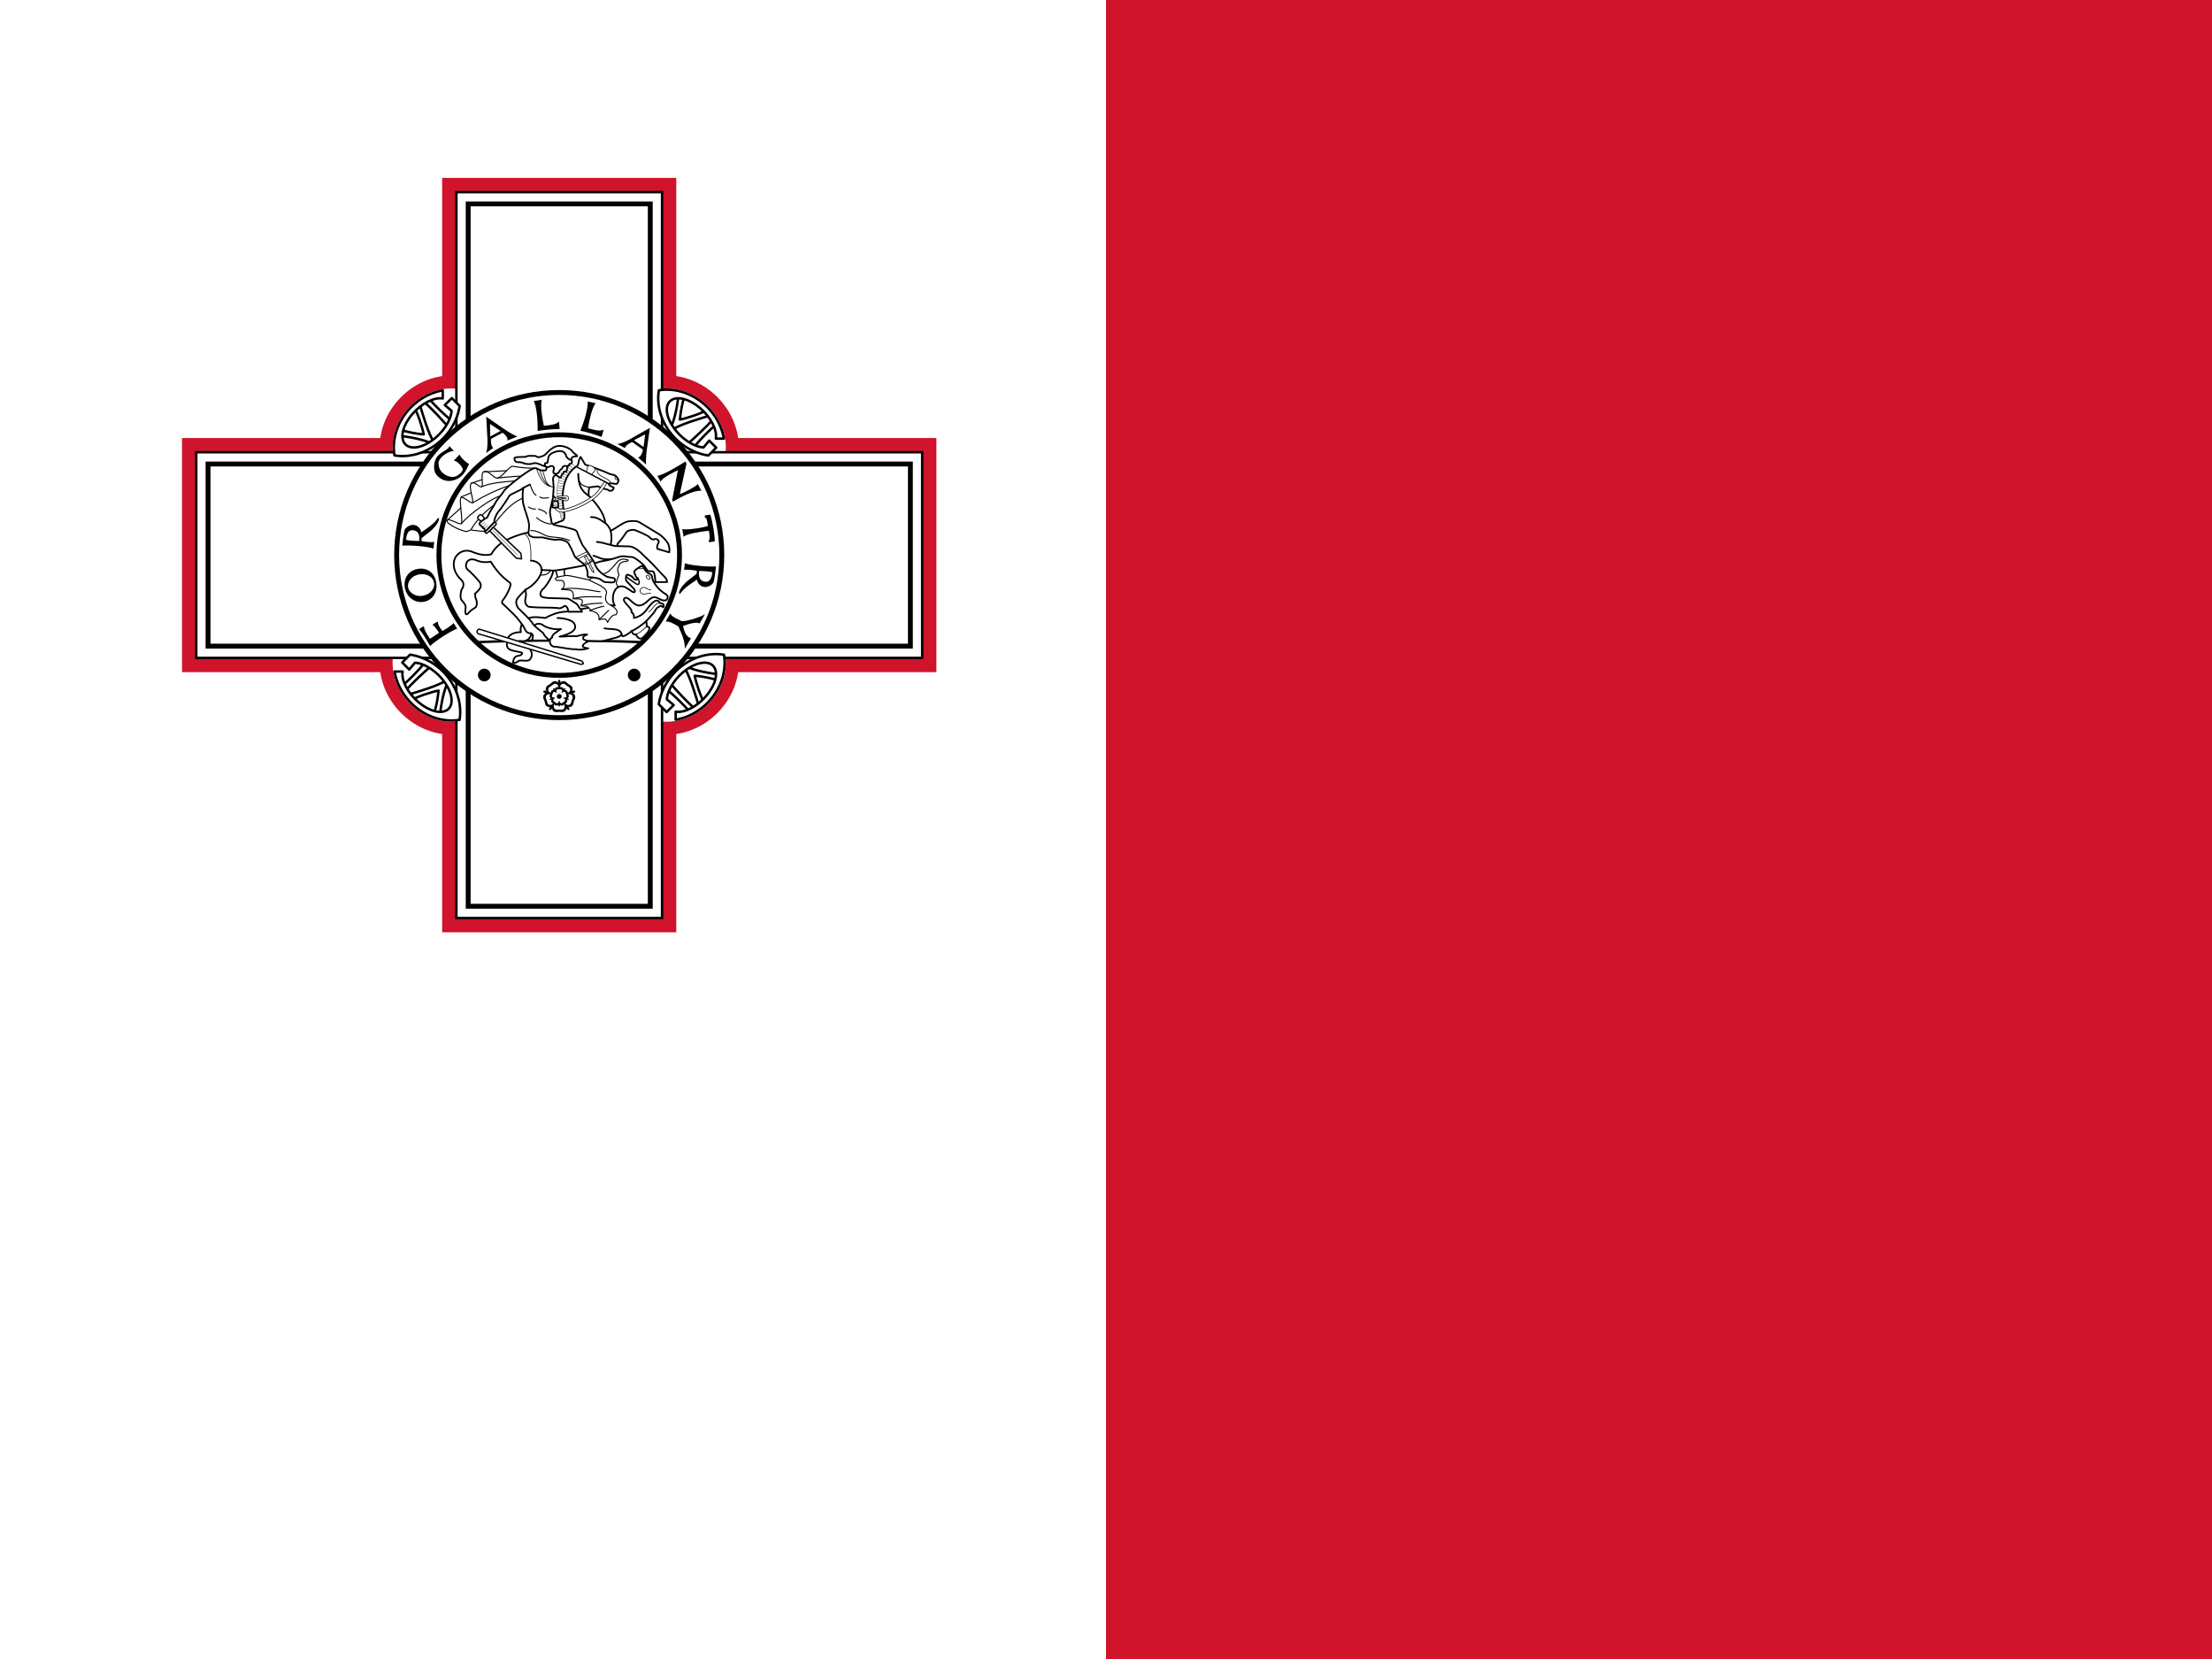
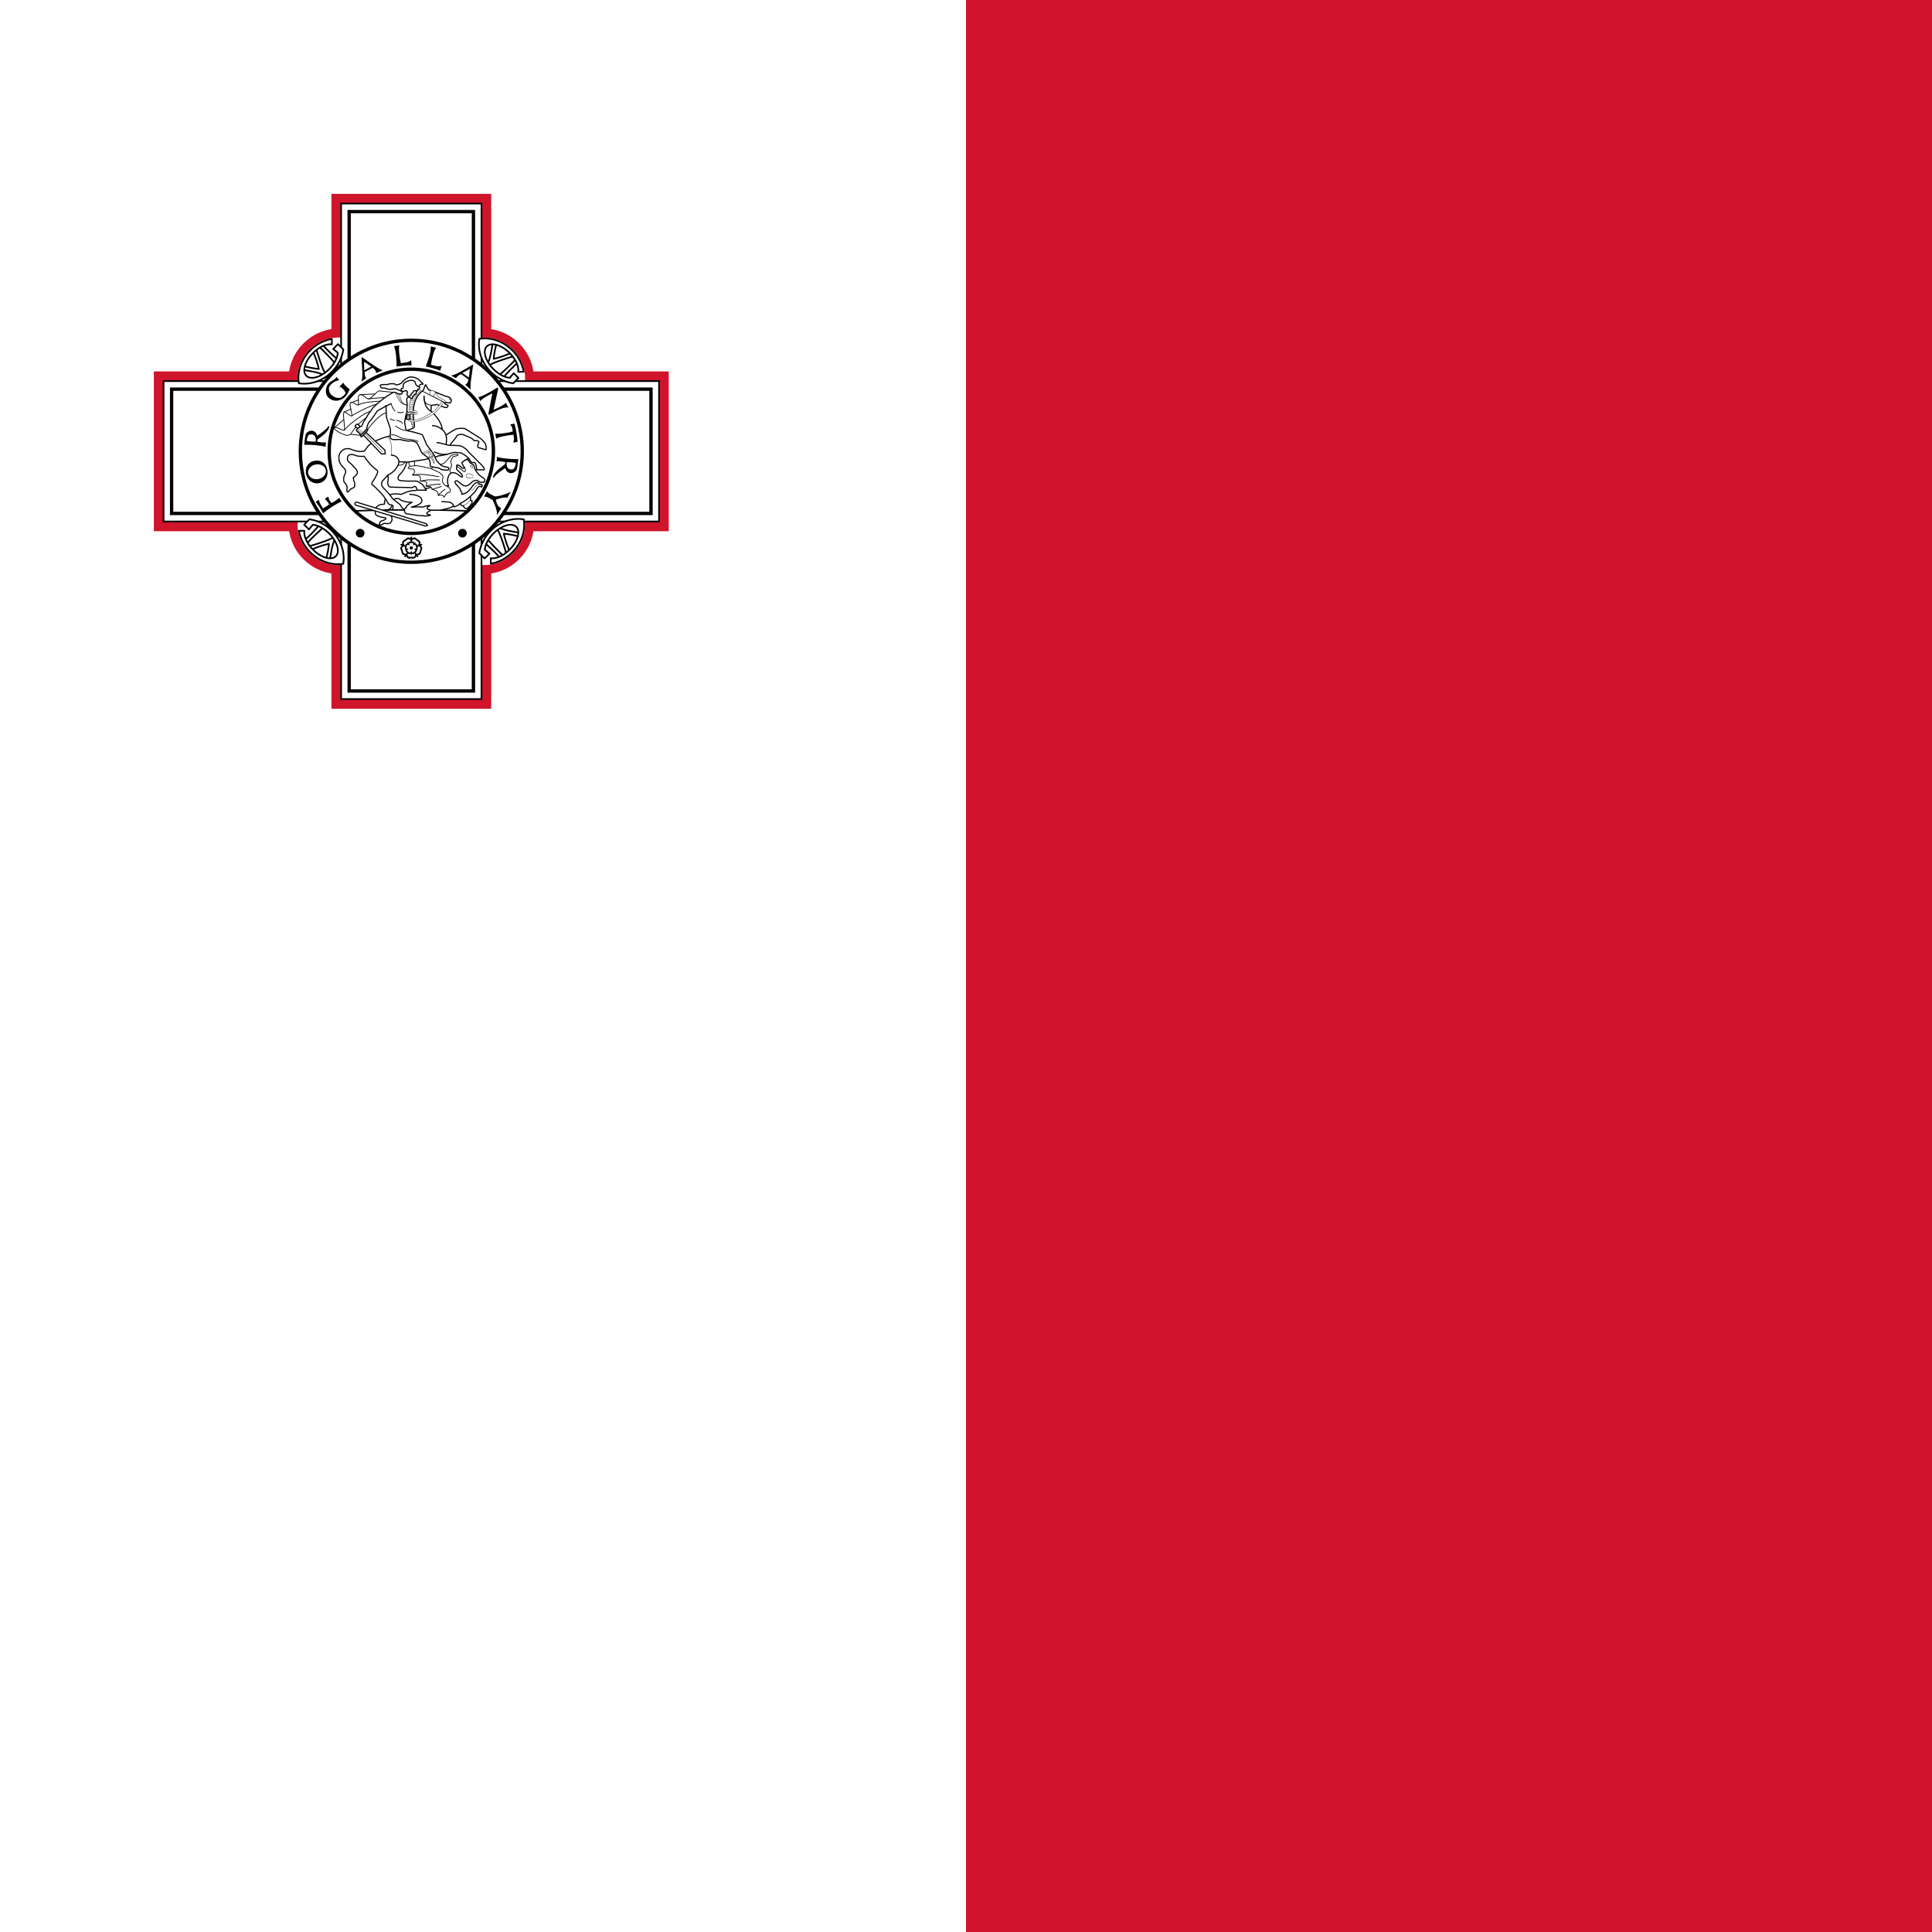
- <svg xmlns="http://www.w3.org/2000/svg" xmlns:xlink="http://www.w3.org/1999/xlink" id="flag-icons-mt" viewBox="0 0 640 480">
-   <path fill="#fff" stroke-width=".008" d="M0 0h640v480H0Z" />
-   <path fill="#cf142b" stroke-width=".008" d="M320 0h320v480H320Z" />
-   <g fill="#fff" stroke="#000" stroke-width="96" transform="translate(161.8 160.6)scale(.0147)">
+ <svg xmlns="http://www.w3.org/2000/svg" xmlns:xlink="http://www.w3.org/1999/xlink" id="flag-icons-mt" viewBox="0 0 512 512">
+   <path fill="#fff" stroke-width=".008" d="M0 0h512v512H0Z" />
+   <path fill="#cf142b" stroke-width=".008" d="M256 0h256v512H256Z" />
+   <g fill="#fff" stroke="#000" stroke-width="96" transform="translate(109 119.6)scale(.00919)">
    <path fill="none" stroke="#cf142b" stroke-width="512" d="M-2048-7168h4096v3890.8A1094 964 45 0 1 3277.2-2048H7168v4096H3277.2A964 1094 45 0 1 2048 3277.2V7168h-4096V3277.2A1094 964 45 0 1-3277.2 2048H-7168v-4096h3890.8A964 1094 45 0 1-2048-3277.2Z" />
    <path stroke="none" d="M2024-3275.2A1094 964 45 0 1 3275.2-2024v4048A964 1094 45 0 1 2024 3275.2h-4048A1094 964 45 0 1-3275.2 2024v-4048A964 1094 45 0 1-2024-3275.2Z" />
    <path stroke-width="48" d="M-2024-7144h4048V7144h-4048zm-5120 5120H7144v4048H-7144Z" />
    <path d="M-1792-6912h3584V6912h-3584zm-5120 5120H6912v3584H-6912Z" />
    <circle r="3200" />
    <circle r="2368" />
    <g id="mt-a" stroke-linejoin="round" stroke-width="48">
      <path d="M3084-2565c-111 85-322 302-450 461l-119-74c163-141 389-350 514-499zm-101-185c-201 59-585 172-749 276l-36-52c69-99 147-506 144-622l125 28c-41 100-81 314-92 453 129-23 435-123 522-186z" />
      <path d="M3240.8-2291.9h-158.6a600 330 45 1 0-242.3 173.3l112.1-133.7 138.1 138.1-154.5 154.4a1070 940 45 0 1-974.1-1283 1070 940 45 0 1 1279.3 950.9z" />
    </g>
    <use xlink:href="#mt-a" transform="rotate(90)" />
    <use xlink:href="#mt-a" transform="scale(-1)" />
    <use xlink:href="#mt-a" transform="rotate(-90)" />
  </g>
-   <g transform="translate(161.8 160.6)scale(.0147)">
+   <g transform="translate(109 119.6)scale(.00919)">
    <path d="M-2541 1790c-72-126-167-287-219-329 32-22 75-54 97-60-1 80 120 246 120 246l178-117c-50-77-94-136-130-159 44-32 91-59 104-62 1 39 24 104 92 184 0 0 166-88 220-156l70 114c-78 15-428 233-532 339m-247-1517c-187 34-282 193-250 372 32 181 194 305 372 275 178-31 279-195 245-385s-180-296-367-262m27 108c150-27 276 46 297 162s-72 231-223 258-271-69-288-166c-18-99 63-227 214-254m366-1100c-62 98-199 188-320 271-17-86-81-141-155-146-79-4-160 59-174 101-20 58-45 307-45 307 156-12 497 15 614 58l14-132c-77 20-251-16-251-16l4-58 180-142c23-18 158-144 162-234 1-28-23-21-29-9m-361 441c-71 2-219-6-260-24 16-143 60-194 136-187 70 7 144 47 124 211m682-1772c-136 11-306 139-302 249 1 58 21 138 98 196 76 58 155 75 218 63 61-11 162-96 161-143 0-46-108-174-176-174l113-121c29 70 145 172 188 185-49 117-110 239-238 298-128 60-261 57-382-57-114-108-70-316 2-397 79-89 226-127 229-196zm638-673 24 454s9 161-28 261l141-99c-55-44-44-179-44-179l228-122s108 69 97 153l194-79c-113-43-253-142-253-142zm73 141 208 138-203 109zm1018-474c-26 111 2 330 43 512 141-13 249-27 297-87l13 150c-139 0-292 16-432 38 2-205-19-474-77-590zm1059 67c-65 94-119 308-147 492 136 40 242 66 309 27l-43 145c-129-50-278-92-416-123 76-189 155-448 144-576zm1071 485-396 225s-140 81-246 93l151 80c15-68 141-119 141-119l212 149s-14 129-94 156l157 138c-11-120 14-291 14-291zm-94 128-31 249-189-133zm304 932-62-117c102-8 409-188 550-280l22 40-132 603c118-47 305-145 356-199l70 133c-131-19-374 101-558 213l-18-32 113-587s-305 138-341 226m930 872c-12-89-14-150-57-170l-5-37 109-18c45 117 96 443 89 527l-112 18-5-31c37-42 0-196 0-196-166 17-455 64-496 121l-26-154c59 20 350-11 503-60M2388 752c62-98 201-187 322-269 17 86 80 142 155 146 79 5 160-56 174-99 21-58 47-306 47-306-156 10-496-19-613-63l-15 132c77-19 251 17 251 17l-4 58-181 141c-24 18-160 143-165 233-1 28 23 20 29 10m365-439c71-1 219 8 260 26-17 143-62 194-138 186-70-8-143-48-122-212m-566 836-93 160c72-11 172 46 253 99 27 72 133 256 125 436l120-206c-53-24-115-50-155-243 158-59 276-78 326-50l106-180c-123 74-412 150-460 134-50-29-192-73-222-150" />
    <circle cx="1475" cy="2361" r="125" />
    <circle cx="-1475" cy="2361" r="125" />
  </g>
-   <g transform="translate(161.8 201.5)scale(.0147)">
+   <g transform="translate(109 145.2)scale(.00919)">
    <path d="M195 268c-13 9-48-9-56-37 0 9-2 37-19 53-41 39-85 20-120 20s-79 19-120-20c-17-16-19-44-19-53-8 28-43 46-56 37-12-9-6-48 18-64-8 2-36 9-56-2-50-27-45-75-56-108s-43-69-18-120c10-21 36-32 44-35-29 1-56-27-52-41 5-15 44-21 67-3-6-7-20-31-16-54 10-56 57-66 85-87 29-21 53-62 109-54 23 3 41 24 47 31-10-27 8-62 23-62s33 35 23 62c6-7 24-28 47-31 56-8 80 33 109 54 28 21 75 31 85 87 4 23-10 47-16 54 23-18 62-12 67 3 4 14-23 42-52 41 8 3 34 14 44 35 25 51-7 87-18 120s-6 81-56 108c-20 11-48 4-56 2 24 16 30 55 18 64M-93 128c16 12-27 48-10 93 19 53 72 37 103 37s84 16 103-37c17-45-26-81-10-93s38 40 85 39c57-3 58-57 67-87 10-30 42-75-3-110-37-30-86 0-92-19s50-23 64-69c15-55-37-72-62-91-26-18-59-62-106-31-39 27-26 82-46 82s-7-55-46-82c-47-31-80 13-106 31-25 19-77 36-62 91 14 46 70 50 64 69s-55-11-92 19c-45 35-13 80-3 110 9 30 10 84 67 87 47 1 69-51 85-39" />
    <path d="M0 199c-9 0-20-21-14-38-3 5-14 17-28 19-34 5-48-20-65-32-17-13-45-19-51-52-3-14 6-29 9-33-14 11-37 7-40-2-3-8 14-25 31-25-5-1-20-8-26-20-15-31 4-52 11-72 6-20 3-49 33-65 12-7 29-3 34-1-15-10-18-33-11-39 8-5 29 6 34 22 0-5 1-22 11-31 25-24 51-12 72-12s47-12 72 12c10 9 11 26 11 31 5-16 26-27 34-22 7 6 4 29-11 39 5-2 22-6 34 1 30 16 27 45 33 65 7 20 26 41 11 72-6 12-21 19-26 20 17 0 34 17 31 25-3 9-26 13-40 2 3 4 12 19 9 33-6 33-34 39-51 52-17 12-31 37-65 32-14-2-25-14-28-19 6 17-5 38-14 38M0 85c11 0 4 30 25 44 25 17 43-6 57-16s42-20 33-49c-7-25-37-27-34-38 3-10 29 6 50-10 24-19 7-43 2-59-6-16-6-46-37-47-26-1-37 27-46 21s15-26 6-50c-11-29-39-20-56-20s-45-9-56 20c-9 24 15 44 6 50s-20-22-46-21c-31 1-31 31-37 47-5 16-22 40 2 59 21 16 47 0 50 10 3 11-27 13-34 38-9 29 19 39 33 49s32 33 57 16c21-14 14-44 25-44" />
    <circle r="48" />
  </g>
  <g fill="none" stroke="#000" stroke-linecap="round" stroke-linejoin="round" stroke-width="36">
-     <path stroke-width=".7" d="M137.9 185.8a588.3 588.3 0 0 1 48 0" />
-     <path stroke-width=".4" d="m160 143.3 1.3 1.5m2 19.2c-.1 1.2 0 2.5.2 3.2m-3.2-3c.4.5 1 2.3 1 3" />
-     <path fill="#fff" stroke-width=".5" d="M170.2 185.6c-.6.2-1.6.8-1.6 1.3s1.2.6 1.6.7c-.7.2-2.7.6-3.6.2-.6.3-5.2-.7-6.2-.7-.6 0-1.4-.6-1.3-1.7 0-.2.2-.8.7-1-.3-.6 1.1-1.5 2.5-2.4-2 .3-4.7-.5-5.4-1.3-1.6-.6-2.3 0-3 1.4 0 2.4-1.3 3.6-3 3.4-1-.2-1.3.3-1.6.5l3.3 1c2.2 2 1 3.6.5 4-.5.3-1.7.1-2.4.1-.8 0-.8.3-1 .4-.6.3-1.1.4-1.3.2 0-.3.3-1.7 1.2-1.9.5 0 1.5-.3 1.5-.8 0-.4-1.8-.4-3.2-.9-1.1-.4-1.5-1-1.1-2.9.3-2 2.7-2.3 3.9-2.3-.2-.8 0-2.3 1-3.3 1.6-1.5 4-1 6.1-.8 1.2-.7 3.4-1.7 5.6-1.8 2 0 10.6-2.3 14.5-1.8-1-1.3-.7-4.4.9-5.3 2-1.2 4.2 2 4.8 1.4.5-.6-.7-1.4-2.2-3-.4-.6-.3-.6-.3-.8 0-.5 0-1 .3-1.2.2-.1 1.4.3 1.7.8.4.6.9.8 1.3.5.5-.4-.2-.2-.5-1-.1-.5-.5-.9-.4-1.3a7 7 0 0 1 2.3-1.6c.4.4.6.9.9 1.3.7 1.1 1.4.8 1.9 1.6.1.3.1 1 .5 1.7a9.6 9.6 0 0 0 3.5 3.6c.3.2.6.5.6.7 0 .4-.2.8-.4 1-.2.2-1 .2-1.6-.1-1-.5-1.5-.8-2.1-.7-1.4.2-2.3 2.4-4.3 2.4-1.8-.2-3-2.9-4.1-2.1-1.1.8 2.5 3 2 4 .4.2.9 1 .7 1.7a6 6 0 0 0 3.9-2.7c1-1.3 1.7-2 2.2-2.2.6-.3 1.3 0 1.3.5l.9.3c.5.2.3.8.2 1l-.6-.4c-.3 0-.8.3-1.2.6-.4.4-.7 1.2-1.2 1.7l-2 2.2c.3.4.2 1.1.2 1.5.1 0 .5 0 .7.2.2.1.1.3 0 .7 0 .5-2 2.7-2.4 2.6-.8 0-1.4-1-1.3-1.3-.9.4-1.3-.6-1.3-1a7 7 0 0 1-2.2 1.5c-.4.1-.6.2-.8-.4-.1.4-1.3.8-1.6.9-1.5.3-3.1 1-4.6 1l-3.8-.1z" />
-     <path fill="#fff" stroke-width=".3" d="M175.5 171.4c0 .6-.9 2 .4 3.2.8.6 2.1 1.1 2.5 2 .4.7-.1 1.3-.3 1.3-.8-.2-1.9 1.2-2.3 2.2-.4-1.4-1.3-1-2.5-.8.3-1.5-.8-2.4-2.6-2.6.3-.3-.2-.7-.6-1.1-.4-.4-1.8-.1-2-.4 0-.3.7-1 .3-1.5-.4-.7-2-.3-2.6-.5.2-.8.2-1.3-.2-2s-2.2-.5-3.1-.7c.7-.5 1-1.3.6-2.1-.4-1-2.4.1-2.4-1 .1-.5 2.4-.8 3.3-.9.8 0 3.7.7 6.5 1.3.6.6 5 1.9 5 3.6" />
-     <path stroke-width=".5" d="M182.8 182.6c1.4-.7 2.7-1.6 4.1-2.8m-25.6-1c1.2 0 3.9.4 4.7 1.4.7 1 1.2 2.7-4.1 4 1.6 0 4-.3 4.8-.1.8-.2 2.5-.7 3.2-.5-.3.1-1.2.4-1.2 1 0 .5.4.5 1.1.8m5.1-3.6c1.9.4 4.6-.2 5 1.8" />
-     <path stroke-width=".4" d="M181.2 166.8c.5.6 2 1.5 2.7 2 1 .8 1.4-.1.7-1.4" />
-     <path stroke-width=".3" d="M168.1 175.2a30 30 0 0 1 6.1-.7m-8.4-1.3c3-.8 6.2-.5 8.2-.5m-.5 6.4 2.6-2.5m-5.4 0c1-.3 2.6-1 4-1.2m-4.2-7.6c1.6-1.5 3.4-1.3 5.2-2.2 1-.6 2-2 3-3.1.5-.4.9-.8 2-.7 1.4.1 1.5.5-.1.7-1.2.2-1.3.7-1.7 1.6-.4.8 0 1.7.2 2.3a9 9 0 0 0-.8 2.2c0 .3.1.6.5 1.1m-16.3.8c4-.9 10 .7 11.1.7" />
-     <path stroke-width=".2" d="M187.7 177c1.3-.7 1.3-2 3-2.6m-6.6 9.1c1.7-.8 2-1.5 3-2.2m.9-13.7c-.2 0-.6 0-.8-.3-.2-.3-.3-.7-.1-.8.1-.2.3-.1.7.2s.3.7.2.9m.3 3c-.8.2-1-.5-1.7-.6-.9-.2-1.4.4-1.4.9s.5 1 1 1c.6 0 1-.3 2.1-.2m-3.8-7.2c.6 0 1.3.2 1.7-.2" />
-     <path fill="#fff" stroke-width=".1" d="M162.7 150.7a.4.2 75 0 1-.2-.7.4.2 76 0 1-.2-.7.4.2 77 0 1-.2-.7.4.2 79 0 1-.1-.7.4.2 80 0 1-.2-.7.2.4-8 0 1-.1-.7.2.4-7 0 1-.1-.8.2.4-5 0 1-.1-.7.2.4-3 0 1-.1-.7.2.4-1 0 1 0-.8.2.4 1 0 1-.1-.7.2.4 4 0 1 0-.8.2.4 6 0 1 0-.8.2.4 9 0 1 .1-.7.2.4 12 0 1 .2-.8.2.4 15 0 1 .1-.7.2.4 19 0 1 .2-.8.2.4 23 0 1 .3-.7.2.4 27 0 1 .3-.7.2.4 31 0 1 .3-.7.2.4 35 0 1 .5-.7.2.4 40 0 1 .5-.7.2.4 45 0 1 .5-.6.2.4 49 0 1 .6-.7" />
-     <path stroke-width=".1" d="m163.6 150.4-.9.3m.7-1-.9.3m.8-1-1 .3m.9-1-1 .3m.9-.9-1.1.2m1-1-1.2.3m1-1-1.1.3m1.1-1-1.2.2m1.2-.8h-1.4m1.4-.7h-1.4m1.4-.7h-1.5m1.5-.7h-1.5m1.6-.7-1.6-.1m1.7-.6-1.6-.2m1.7-.4-1.7-.3m1.9-.4-1.7-.4m1.9-.2-1.8-.5m2-.2-1.8-.6m2 0-1.7-.7m2 .2-1.7-1m2.1.4-1.8-1m2.2.5-1.7-1.2m2.1.7-1.6-1.4m2.1 1-1.6-1.6m2.1 1-1.5-1.7" />
-     <path fill="#fff" stroke-width=".5" d="m173 140.7-2.5.3c-.2.5-.2 1.9-.2 2.4 2.3 2.3 4.6 5.2 4.8 7.9.7.6 1.2 1.2 1.6 2.3 1.7-.9 3.4-2.3 4.8-2.7 1-.2 2.6-.3 3.5.2l5.6 3.4c1.2.8 2 1.7 2.6 2.6.5.8.6 2.3.4 2.7l-3.4-1c-.2-.5 0-1.2.3-1.7.2-.6.2-.6-.3-1-.3-.2-.8-.2-1 0-.4 0-1-.2-1.2-.6-.3-.5-3.9-2-4.5-2.2-.6 0-1.5 0-2.2.6-.4.6-1.6 2.4-2.5 3.3-.2.2-.3.5-.1.8l3.6.1c1.4.2 3 1.6 3.8 2.5 3.5 3.2 4.8 5 5.9 6 .5.5 1 1 1 1.8h-3.4c0-1.3-.2-2.1-.4-2.8-.4-.5-1.1-.3-1.4-.3-.3 0-.7-.5-1-1-.5-1-2.3-2.3-3.1-2.8-.8-.5-1.1-.3-2-.4-.5-.1-1.6-.3-2.5 0-.9.3-3.4 1.1-5.7 1.4-.8.4-3.3.8-6 1.4-2 .4-6.5 1.2-7.4 1.2-.3 2.1-2.6 5.2-3.2 5.5-.7.9-.7 1.7-.2 2 .5.5 3.9.5 4.7.5l2.9.1c.5.1 1.3.8 2.2 1.3.6.3.7.7 1.1 1.3.3.4.7.8.8 1.2h-4c0-1-.5-1.7-1-1.7-.6.4-1.3.9-2.1.6-3.1-.2-5.1 0-8-.3-.9 0-1.6-1.2-1.3-2.3.3-1 .2-1.8 0-2.6-.3.3-1.5 1.4-2.1 2.2-1 1.1-.4 2.3 0 3 .5.5 3.9 3.7 4.3 4.6.3.6 1.7 1.6 3 2.7.4 1 1.2 1.5 1.8 2.1h-5l.2-1.3c0-.3-.3-.9-1-.8-.6 0-1.2-.7-1.4-1.3-.2-.7-2.5-3.6-3.2-4.2l-3-2.9c-.4-.1-.5-.8 0-1.3.4-.4 1.6-2.4 2-3.8.3-.9 0-1-.2-1.2a19.8 19.8 0 0 1-5.4-6 7 7 0 0 1-4-.3c-1-.5-2.2-.6-2.9.4-.4.7-.4 1.8.3 2.3 1 .8 2.1 2 3.3 3.4 1 1.3.1 2.3-1.3 3.5.2.5 0 .4.2 1.3.5.7.5 2.4-.1 2.7-.6.4-1.4.8-2 1.6-.8.9-1 0-.8-1.4.2-.9-.5-1.6-1.1-2.3-.6-.6-.3-2.6 0-3.2.5-.6.8-1.7 0-2.6-.9-.8-2.5-2.6-2.3-5a3.8 3.8 0 0 1 5.2-3.3c3 1.3 4.7 1 5.6.8.8-1.4 2-2.8 3.8-3.8 1.7-1 5-2.3 8.3-2.8l8.1-3c1.1-.2 1-1.2 1-1.8-1-5.5-.8-11.3 3.7-14.2.5-.5.3-1.7 1-2.6l1.3 2.2c2 .7 5.4 1.9 6.8 2.6.6.3 1.3.3 1.7.5.4.2.7.5 1 1 .3.6 0 1.3-.4 1.5-.3.1-1.9-.4-2.3 0 0 .3.5.7 1.4 1 .3.2-.3 1-.7 1-.3 0-.7 0-.9-.3-1-.2-2-.6-3-1" />
-     <path stroke-width=".5" d="M167.3 137.1c0 3.4 1.1 5.1 3 6.3m6.4 10.2a9.5 9.5 0 0 1 0 4m-24.7 13c2.5-1.1 4.8-4 4.7-5.8 0-1-.9-2.5-3.1-2.6m3 2.6c.8.3 2.3.1 3.5.3m12.6-8.3c2 .1 4.6 1.3 6 1.2m-7 2.8c1.8.4 1.8 1.2 5.3 1m-6-12.2c1.9 0 3 1 4 1.7" />
-     <path stroke-width=".3" d="M156.3 166.4c1.4 0 2.4-.2 3-1.4m8-27.9c0 2.8 1 3.5 3.2 3.9" />
-     <path stroke-width=".2" d="M178 137.6c-.1.7-.2 1.3 1 1.2m-6.1-3.1c-.9 2.2 3.6 2.5 3.7 4m-25 14.7c2.2 1 2 5.3 2 7.8" />
-     <path fill="#fff" stroke-width=".2" d="M175.6 139.7c-.7 1.4-2.3 3.5-3.8 4.6-2.4 1.7-5 3-8.1 3.7-.5.1-1 .3-1.6.1-.6 0-1.3-.5-1.7-1.4-.2-.4-.1-2.6.7-2.9a6 6 0 0 1 2.4-.4c.5 0 1 .2 1 .8 0 .5-.5.8-1 .7-.6-.2-1.5-.6-2-.2-.4.2-.7 1.2-.4 1.7.4.7.7.9 1.1 1l1.3-.1c3-.8 5.5-2 7.8-3.6 1.5-1 3-3.4 3.6-4.4zm-12 4.3c-.9-.2-2.4 0-2.5.4.7-.4 1.5-.3 2.5 0 .3 0 .4-.3 0-.4m6-7.5.3-.7c.1-.1-.2-1.7 1.4-.9 1.7 1 .4 1.7.3 1.8l-.4.7" />
-     <path stroke-width=".4" d="m166.7 135 9.5 5" />
-     <g stroke-width=".3">
-       <path fill="#fff" d="M154.7 135.4c-1.6.2-4.7-.2-6.4-.5-.8-.1-3.1 3.2-4.3 3.4-1.2.3-2.4-2.4-4.1-1.8-.9.7 0 4-.5 4.3-.5.5-2-1.6-3-1-1 .8.8 5.1.3 5.6-.4.5-2.6-1.9-3.3-1.4-.7.4.7 7.2 0 7.5-.6.4-3.7-1.8-4-.9-.5 1 4.3 3.1 5.6 3.2l1.3-.5c.4.2 4.2.5 4.6.5l2.1-2.2c3.3-4.3 7-8.3 11.7-8z" />
-       <path d="m140.2 136.5 6.3-.3m-10.1 3.6 3-1m-6 5 2.9-1.2m-7 8 4-3.6m3 6.2c1.7-3 5-6.2 7.9-7.9m-10.7 6.2c2.4-2.9 9.1-7.6 11.3-8m-5.4-2.7c2.8-1.2 6.8-1.4 10-1.7m-5.5-.8c.4 0 5.2-.6 7.3-.5m-14.5 7.7c3.7-2.2 7.4-4 11.5-5.3" />
+     <path stroke-width=".4" d="M94 135.4a367.6 367.6 0 0 1 29.9 0" />
+     <path stroke-width=".2" d="m107.8 108.8.8 1m1.2 12 .1 2m-2-2c.3.4.7 1.5.7 2" />
+     <path fill="#fff" stroke-width=".3" d="M114.1 135.3c-.3.1-1 .5-1 .8 0 .3.8.3 1 .4-.4.2-1.6.4-2.2.1-.4.3-3.3-.4-3.9-.4-.3 0-.9-.3-.8-1 0-.2.1-.6.5-.7-.2-.3.7-1 1.5-1.4-1.3.1-3-.4-3.4-.9-1-.3-1.4 0-1.8.9 0 1.5-.9 2.2-1.9 2-.7 0-.8.3-1 .4l2 .6c1.4 1.3.6 2.3.3 2.5-.3.3-1 .1-1.5.1-.4 0-.4.2-.6.3-.3.1-.7.2-.8 0 0-.1.2-1 .8-1 .3-.1.9-.3 1-.6 0-.3-1.2-.2-2-.6-.8-.2-1-.6-.8-1.8.2-1.2 1.7-1.4 2.4-1.4 0-.5 0-1.5.7-2 1-1 2.5-.7 3.8-.6.8-.4 2.1-1 3.5-1 1.2-.1 6.6-1.5 9-1.2-.5-.9-.4-2.8.6-3.4 1.3-.7 2.7 1.3 3 1 .3-.4-.4-1-1.4-1.9-.2-.4-.1-.4-.1-.5l.1-.8c.1 0 .9.2 1 .5.3.4.6.5.9.3.3-.2-.1-.1-.3-.7 0-.2-.3-.4-.3-.7.2-.2 1-.8 1.5-1l.5.8c.5.7 1 .5 1.2 1 .1.2.1.7.3 1a6 6 0 0 0 2.2 2.3c.2.1.4.3.4.5l-.2.6h-1c-.7-.4-1-.6-1.3-.5-1 .1-1.5 1.5-2.7 1.5-1.2-.2-2-1.8-2.6-1.3-.7.5 1.6 1.9 1.3 2.5.2.1.5.6.4 1 1.2-.2 2-1 2.4-1.6.6-.9 1-1.3 1.4-1.5.4-.1.8.1.8.4l.6.1c.3.2.2.5 0 .7 0 0-.1-.2-.3-.2-.2-.1-.5.1-.7.3l-.7 1.1-1.3 1.3c.2.3 0 .7.1 1l.4.1v.5c0 .3-1.1 1.6-1.5 1.6-.5 0-.8-.6-.8-.8-.5.2-.8-.4-.8-.6-.2.3-1 .7-1.3.8-.3.2-.4.2-.5-.2-.1.3-.9.5-1 .6-1 .2-2 .6-3 .6H114z" />
+     <path fill="#fff" stroke-width=".2" d="M117.4 126.4c0 .4-.5 1.3.3 2 .5.4 1.3.7 1.6 1.2.2.5-.1.9-.2.9-.5-.2-1.2.7-1.4 1.3-.3-.8-.9-.6-1.6-.5.2-.9-.5-1.4-1.6-1.6.1-.2-.2-.5-.4-.7-.3-.2-1.2 0-1.2-.2-.1-.2.4-.6.1-1-.2-.4-1.3-.2-1.6-.3 0-.5.1-.8-.1-1.2-.3-.5-1.4-.3-2-.4.5-.4.7-.9.4-1.4-.2-.5-1.5.1-1.5-.6 0-.3 1.5-.5 2-.5.6 0 2.4.4 4.1.8.4.3 3.1 1.1 3.1 2.2" />
+     <path stroke-width=".3" d="M122 133.4c.9-.4 1.7-1 2.6-1.8m-16-.6c.7 0 2.4.3 2.9.9.5.6.8 1.7-2.5 2.5 1 0 2.4-.2 3 0 .4-.2 1.5-.5 2-.4-.2.1-.8.3-.8.6s.2.4.7.5m3.2-2.2c1.2.2 2.8-.1 3 1.1" />
+     <path stroke-width=".2" d="m121 123.5 1.7 1.3c.6.5.9 0 .4-.9M112.9 128.8c1.1-.3 2.8-.5 3.8-.5m-5.3-.8c1.8-.5 3.8-.3 5.1-.3m-.3 4c.3-.4 1-1 1.7-1.5m-3.4 0 2.5-.8m-2.7-4.7c1-1 2.2-.9 3.3-1.4.6-.4 1.2-1.3 1.9-2 .3-.2.5-.4 1.3-.4s.9.3-.2.5c-.7 0-.7.4-1 1-.3.4 0 1 .1 1.4l-.5 1.4c0 .2 0 .3.3.6m-10.2.6c2.6-.6 6.3.4 7 .4" />
+     <path stroke-width=".1" d="M125 130c.9-.5.9-1.4 2-1.7m-4.2 5.7c1.1-.5 1.3-1 2-1.4m.4-8.6s-.3 0-.4-.2c-.2-.1-.2-.4-.1-.5l.4.1c.3.2.2.5.1.6m.3 2c-.5 0-.6-.4-1.1-.5-.5 0-.9.3-.9.6s.3.6.7.6c.3 0 .6-.2 1.3-.1M123 122c.5 0 .9.1 1.2-.2" />
+     <path fill="#fff" stroke-width=".1" d="M109.5 113.5a.2.1 75 0 1-.2-.5.2.1 76 0 1 0-.4.2.1 77 0 1-.2-.4.2.1 79 0 1-.1-.5.2.1 80 0 1-.1-.4.1.2-8 0 1 0-.5.1.2-7 0 1-.2-.4.1.2-5 0 1 0-.5.1.2-3 0 1 0-.5.1.2-1 0 1-.1-.4.1.2 1 0 1 0-.5.1.2 4 0 1 0-.5.1.2 6 0 1 0-.4.1.2 9 0 1 0-.5.1.2 12 0 1 .1-.5.1.2 15 0 1 .1-.5.1.2 19 0 1 .2-.4.1.2 23 0 1 .1-.5.1.3 27 0 1 .2-.4.1.3 31 0 1 .2-.5.1.3 35 0 1 .3-.4.1.3 40 0 1 .3-.4.1.3 45 0 1 .4-.4.1.3 49 0 1 .4-.4" />
+     <path stroke-width=".1" d="m110 113.3-.5.2m.4-.6-.6.1m.5-.5-.6.1m.6-.6-.7.2m.6-.6-.7.1m.6-.5h-.7m.7-.5-.8.1m.7-.5h-.8m.8-.5-.8.1m.8-.5h-.9m1-.4h-1m1-.5h-1m1-.4h-1m1-.4-1-.1m1.1-.3-1-.2m1.1-.2-1-.3m1.1-.2-1-.3m1.2 0-1.1-.4m1.2 0-1-.5m1.2.1-1-.5m1.3.2-1.2-.7m1.4.4-1-.8m1.3.4-1-.8m1.3.5-1-1m1.3.8-1-1.1" />
+     <path fill="#fff" stroke-width=".3" d="M115.8 107.2a7 7 0 0 1-1.5.2l-.1 1.5c1.5 1.4 2.9 3.2 3 5 .5.3.7.7 1 1.4 1-.6 2.1-1.5 3-1.7.6-.1 1.7-.2 2.2.1l3.5 2.2c.7.4 1.2 1 1.6 1.5.4.6.4 1.5.3 1.8l-2.1-.6c-.2-.4 0-.8.1-1.2.2-.3.2-.3-.1-.5-.3-.2-.5-.2-.7-.1a.7.7 0 0 1-.7-.4c-.2-.3-2.5-1.2-2.8-1.3-.4 0-1 0-1.4.4-.2.3-1 1.5-1.6 2-.1.2-.2.4 0 .5l2.2.1c.9.1 2 1 2.4 1.6l3.7 3.7c.3.3.6.7.5 1.1h-2a4.8 4.8 0 0 0-.3-1.7c-.2-.4-.7-.2-.9-.2-.1 0-.4-.3-.6-.7-.3-.6-1.4-1.4-2-1.7-.4-.3-.6-.2-1.1-.2-.4-.1-1.1-.2-1.6 0-.6.2-2.1.7-3.6.8-.5.3-2 .6-3.7 1l-4.7.7a7 7 0 0 1-2 3.4c-.4.6-.4 1-.1 1.3.3.3 2.4.3 3 .3h1.7c.4.1.9.5 1.4.8.4.3.5.5.7.9l.5.7h-2.5c0-.6-.3-1-.7-1-.3.2-.7.5-1.2.3l-5-.1c-.6 0-1-.8-.8-1.5.2-.7 0-1.2 0-1.7l-1.3 1.4c-.7.7-.3 1.5 0 1.9a20 20 0 0 1 2.6 3l2 1.6c.2.6.7.9 1 1.3H104l.2-.8c0-.2-.2-.6-.7-.5-.4 0-.7-.5-.9-.8-.1-.5-1.5-2.3-2-2.7-.4-.4-1.6-1.7-1.9-1.8-.2 0-.2-.5 0-.8.3-.3 1-1.5 1.3-2.3.2-.6 0-.6-.1-.8-1.4-1-2.6-2.4-3.4-3.7-.2.1-1.8.1-2.5-.3-.6-.2-1.4-.3-1.8.3-.2.4-.2 1.1.2 1.5.6.4 1.3 1.2 2 2 .7 1 .1 1.5-.8 2.2.2.4 0 .3.2.9.3.4.3 1.4 0 1.7-.5.2-1 .4-1.4 1-.4.5-.6 0-.4-1 0-.5-.4-1-.7-1.3-.4-.5-.2-1.7 0-2 .3-.4.5-1.1 0-1.7-.6-.5-1.6-1.6-1.5-3.1.2-2 2.2-2.6 3.3-2 1.8.7 3 .6 3.5.4.5-.8 1.2-1.7 2.3-2.3 1-.6 3.2-1.5 5.2-1.8l5.1-1.8c.7-.2.7-.8.6-1.2-.6-3.4-.4-7 2.3-8.9.3-.3.3-1 .7-1.6 0 .3.6 1 .8 1.4a43 43 0 0 1 4.2 1.6l1.1.3c.2.1.5.3.6.6.2.4 0 .9-.2 1-.2 0-1.2-.3-1.5 0 0 .2.3.4.9.6.2.2-.2.6-.4.6a.9.9 0 0 1-.6-.1z" />
+     <path stroke-width=".3" d="M112.4 105c0 2.1.6 3.2 1.8 4m4 6.3a6 6 0 0 1 0 2.5m-15.4 8.1c1.6-.7 3-2.5 2.9-3.6 0-.6-.5-1.6-2-1.7m2 1.7c.4.2 1.4 0 2.1.2m8-5.2c1.1 0 2.8.8 3.6.7m-4.3 1.8c1 .2 1 .7 3.3.6m-3.8-7.6c1.2 0 2 .6 2.6 1" />
+     <path stroke-width=".2" d="M105.5 123.3c.8 0 1.5-.1 1.8-.9m5-17.4c0 1.7.7 2.2 2 2.4" />
+     <path stroke-width=".1" d="M119 105.3c0 .4 0 .8.6.7m-3.8-2c-.5 1.5 2.3 1.7 2.4 2.6m-15.6 9.2c1.3.6 1.2 3.3 1.2 4.8" />
+     <path fill="#fff" stroke-width=".1" d="M117.5 106.6c-.4.8-1.4 2.2-2.4 2.9a14 14 0 0 1-5 2.3h-1c-.4 0-.8-.3-1-.8-.2-.3-.2-1.6.3-1.8a3.7 3.7 0 0 1 1.6-.3c.2 0 .6.1.6.5 0 .3-.3.5-.6.4-.4 0-1-.3-1.3 0-.3 0-.4.7-.3 1 .3.4.5.5.8.6h.8c1.9-.5 3.4-1.3 4.8-2.3 1-.7 2-2.1 2.3-2.8zm-7.5 2.7c-.5-.2-1.5 0-1.5.2.4-.2.9-.2 1.5 0 .2 0 .3-.2 0-.2m3.7-4.7.3-.4c0-.1-.2-1.1.9-.6 1 .6.2 1 .1 1.1l-.2.5" />
+     <path stroke-width=".2" d="m112 103.7 5.9 3" />
+     <g stroke-width=".2">
+       <path fill="#fff" d="m104.5 104-4-.4c-.6 0-2 2-2.7 2.1-.8.2-1.5-1.5-2.6-1-.5.3 0 2.4-.3 2.6-.3.3-1.3-1-2-.6-.5.4.6 3.2.3 3.5-.3.3-1.6-1.2-2-1-.5.3.4 4.6 0 4.8-.4.2-2.3-1.1-2.6-.6-.2.6 2.7 2 3.5 2l.9-.3 2.8.3 1.4-1.3c2-2.7 4.3-5.3 7.3-5.1z" />
+       <path d="m95.4 104.6 4-.2m-6.4 2.3 2-.7m-3.8 3.2 1.8-.8m-4.4 5 2.5-2.2M93 115c1-1.8 3.1-3.8 4.9-4.9m-6.7 3.9c1.5-1.8 5.7-4.8 7-5m-3.3-1.7c1.7-.8 4.3-.9 6.2-1m-3.4-.6c.3 0 3.3-.4 4.6-.3m-9.1 4.8c2.3-1.4 4.6-2.5 7.2-3.3" />
    </g>
-     <path fill="#fff" stroke-width=".4" d="M168.2 191.2c.3.1.6.8.6.8s-.6.3-.8.2l-29.5-8.8c-.8-.2-.5-1.6.4-1.3zm-28-41c-.2-.7-.8-1.2-1.2-1.3-.2 0-.9.7-.8.9 0 .4.9 1 1.2 1zm2.7 1-2.5 2.5c-.3.3.3.8.6.5l2.5-2.4c.3-.3-.3-.9-.6-.6m-1.2 2.4 7.7 7.9 1.5.2-.2-1.6-8-7.6z" />
-     <path stroke-width=".1" d="m149.8 160.6-7.6-7.6" />
-     <path fill="#fff" stroke-width=".5" d="M160 138.6c0-.5.2-.7.5-1 .5-.3.3-.1.6 0l.8.5c.2.2.3.1.4 0 .1-.2.1-.6.3-.8a.2.2 0 0 0 .2-.2c.2 0 .2-.1.2-.3 0-.1.1-.4.3-.4.2 0 .6.3.6 0l.3-1.6c.6.1.4-.6.6-.6.6.2.9-.8.5-1.2 0-.8.7-1 1.7-1-.1-.5-.9-.7-1.4-1.4-.5-.7-2-1.6-3.8-1.6-1.7 0-3.1 1.6-3.8 2.3-.6.7-2 1-2.3 1-.4-.1-.6-.4-1-.4H153c-.6 0-.8.4-1.5.3-.4 0-2 0-2.5.2-.4.2 0 1.2.5 1.3.2 0 1.5 0 2 .3s2 .4 2.6.1c1.3-.4 2.1.4 3.5.8l.5.1c0 .8 0 1.1-.4 1.1h-1.2l-1.3-.6c-.6-.1-1 .1-1.2.2-1.7.7-7.7 5.4-8.3 6.5-.7 1.2-1.7 1.9-2.6 3.7-.5 1-1.5 2.2-2.1 3.8-1 .5-2.1 1.4-2.3 1.7-.1.2.2.6.4.6 0 .1.3.5.6.5-.2.2.2.5.4.4 0 .2.2.7.5.7l2.4-2.5c0-1 .6-2.2 1-2.8 1.3-1.5 3-4.2 3.4-4.9.3-.4 3.2-1.5 4-2.2-.3 2-.2 3.4 0 4.6.5 2 1.1 3.3 1.5 5 .4 1.7 0 2.7 0 3.5.1.6.3.7 1 1 .5.4 2.9 0 3.6.3 1.4.4 2.6.5 3.1.6a5 5 0 0 1 3.5.6c.6.5 1.7 3 2.1 4 .4.9 2.6 2.1 3 2.7.5.5.9 2 .8 2.7 0 .6 0 .9.7.8.5 0 2.5.3 2.8.5.4.2 1.2.9 1.5.9.3 0 1.7.2 2.4.1s.6-1.1.3-1.2a30 30 0 0 1-2-.4 8.2 8.2 0 0 1-2.7-2.1c-.6-.7-.9-1.7-1.3-2.5a58 58 0 0 0-3.1-4.5c-.2-.3-1.4-3-1.6-3.8-.3-.7-.8-.7-1.3-.9-1.8-.5-2.5-.7-4.4-1-1.3-.3-1.6-.4-1.8-1.4 0-.8-.6-2.2-.3-3.2l.4-1.8c0-.5.4-1.3.4-1.7l.2-3zm1.4 8.2c-.2 0-1 .2-1.5 0-.1 0 0-.4 0-.4s-.2-.3 0-.4c0 0-.2-.4 0-.4-.2-.2-.2-.4 0-.5.1-.1 1-.2 1.4-.1.3.5.2 1.3.1 1.8" />
-     <path stroke-width=".5" d="M158.1 135.1c.4.3.4 0 1.1-.2.8-.3 1.3.4 1 1-.2.6-.2 1.2.6 1.2s1-.7 1.2-1c.2-.3.5-.3.7-.7.2-.8 1-.6 1.5-.5m1-1.9c-.3.2-1.2-.5-1.4-1.1-.2-.8-.8-1.4-1.8-1.4s-3 .6-3.3 1.7a43 43 0 0 0-.3 1.7c-.3.1-.7 0-.7.2l-.1.8m-6.3 6.3 2-1" />
-     <path stroke-width=".3" d="M153.4 140.3c.5 1.3 1 2.6 1.7 3m1.1.5c.9.5 1.5.3 2.5.2m-5.1 9.5c2.1 0 3 1 4.7 1.6 1.8.5 4.2.2 6.5 1.3m-11.9-9.7c.6.4 1.3.6 2 .6m.9 0c1.1.3 2.1.7 2.3 1.4m-2.8 1.1c1 1 3 1.8 4.2 1.8" />
-     <path stroke-width=".2" d="M157 136c.9 3.2 1 4.4 3.2 5m-4.1-5.1c1 3.1 2 4.8 4.1 5m-5-5.4c1 3.1 2.4 5.3 5 5.4m11.6 24.8c-.5-.4-.6-.6-1-1.3l-.7-1.6-.5.3c-.3.1-.5-.3-.2-.4l.4-.2-.6-1.2c-.3 0 0-.2.2-.3.3-.1.6-.3.4 0l.6 1.2.4-.2c.3-.2.5.3.2.4l-.5.2.8 1.6c.4.7.5.9.5 1.5M171.7 162.3l-2.4 1.3m-2.2-1.8 3.2-1.6m-3.7 1 3.3-1.6" />
-     <path stroke-width=".1" d="m140.1 153 1.1-1m-1.5.5 1-1m-1.6.5 1.1-1m19.8-4.6h1m-1.1-.8h1m-1 .4h1m1.3-9.2.6.3" />
+     <path fill="#fff" stroke-width=".3" d="m113 138.8.3.5-.6.1-18.3-5.5c-.6-.1-.4-1 .2-.8zm-17.6-25.7c-.2-.4-.5-.7-.7-.7-.2 0-.6.4-.6.5 0 .2.6.6.8.7zm1.7.7-1.5 1.5c-.2.2.1.6.3.4l1.5-1.6c.2-.2-.1-.5-.3-.3m-.8 1.5 4.8 5h1l-.1-1-5-4.7z" />
+     <path stroke-width=".1" d="m101.4 119.7-4.7-4.8" />
+     <path fill="#fff" stroke-width=".3" d="M107.8 105.9c0-.3 0-.4.3-.6.3-.2.2 0 .4 0s.3.2.4.3h.3l.2-.5a.1.1 0 0 0 .1-.1l.2-.2.1-.3c.2 0 .4.2.4 0l.2-1c.4.1.2-.3.4-.4.4.2.5-.5.3-.7 0-.5.4-.6 1-.6 0-.3-.5-.4-.8-.9-.3-.4-1.3-1-2.4-1-1 0-2 1-2.4 1.5-.4.4-1.2.6-1.4.6-.3 0-.4-.3-.7-.3h-1c-.4 0-.5.3-1 .2a7 7 0 0 0-1.5.1c-.3.1 0 .8.3.8.2 0 1 0 1.2.2a3 3 0 0 0 1.7.1c.8-.3 1.3.3 2.2.5h.3c0 .5 0 .8-.2.8h-.8l-.8-.4c-.4-.1-.7 0-.8.1a24 24 0 0 0-5.2 4c-.4.8-1 1.2-1.6 2.4-.3.6-1 1.3-1.3 2.4-.7.2-1.3.8-1.4 1-.1.1 0 .4.2.4 0 0 .2.3.4.3-.1 0 .1.3.3.3-.1 0 0 .4.2.4l1.6-1.6c0-.6.3-1.3.5-1.7.9-1 2-2.6 2.2-3 .2-.3 2-1 2.4-1.5l.1 3 1 3c.2 1 0 1.7 0 2.2 0 .4.1.5.5.7.4.2 1.8 0 2.3.1.9.3 1.6.3 2 .4a3 3 0 0 1 2.2.4c.3.3 1 1.8 1.2 2.4.3.6 1.7 1.4 2 1.8.2.3.5 1.2.4 1.6 0 .4 0 .6.4.6l1.8.3 1 .5 1.4.1c.4 0 .4-.7.2-.7a18.3 18.3 0 0 1-1.2-.3c-.5 0-1.4-.9-1.7-1.3-.4-.5-.6-1.1-.8-1.6a36 36 0 0 0-2-2.8l-1-2.3c-.1-.5-.5-.5-.8-.6-1.1-.3-1.5-.5-2.7-.7-.9-.2-1-.2-1.1-.8 0-.5-.4-1.4-.2-2l.2-1.2.3-1 .1-2zm.8 5.2a2 2 0 0 1-.9 0v-.3s-.1-.2 0-.2v-.6l.9-.1z" />
+     <path stroke-width=".3" d="M106.6 103.7c.2.2.2 0 .7-.1.5-.2.8.2.6.6-.1.4-.1.7.4.8.5 0 .6-.4.7-.6l.5-.5c0-.5.6-.4 1-.3m.6-1.2c-.3.2-.8-.3-1-.7 0-.5-.4-.9-1-.9-.7 0-2 .4-2.2 1.1l-.1 1c-.2.1-.5 0-.5.2v.5m-4 4 1.3-.6" />
+     <path stroke-width=".2" d="M103.6 107c.4.8.6 1.6 1.1 1.9m.7.3c.6.3 1 .2 1.5 0m-3.1 6c1.3 0 1.8.7 3 1 1 .3 2.5.1 4 .8m-7.4-6c.3.2.8.4 1.2.4m.5 0c.7.1 1.4.4 1.5.8m-1.7.7c.6.6 1.8 1.1 2.6 1.2" />
+     <path stroke-width=".1" d="M105.8 104.3c.6 2 .7 2.8 2.1 3m-2.6-3c.6 1.9 1.3 2.9 2.6 3m-3.1-3.3c.6 2 1.5 3.3 3.1 3.4m7.2 15.4c-.3-.2-.3-.3-.5-.8l-.5-1-.4.2s-.2-.2 0-.2l.2-.2-.4-.7c-.2 0 0-.1.2-.2.1 0 .3-.2.2 0l.4.7h.2c.2-.2.3 0 .2.2l-.3.1.5 1c.2.4.2.6.2 1M115.1 120.7l-1.5.8m-1.4-1.1 2-1m-2.3.7 2-1M95.4 114.9l.6-.7m-1 .4.7-.6m-1 .3.7-.6m12.3-2.9h.7m-.7-.5h.6m-.6.3.6-.1m.8-5.7.4.2" />
  </g>
</svg>
